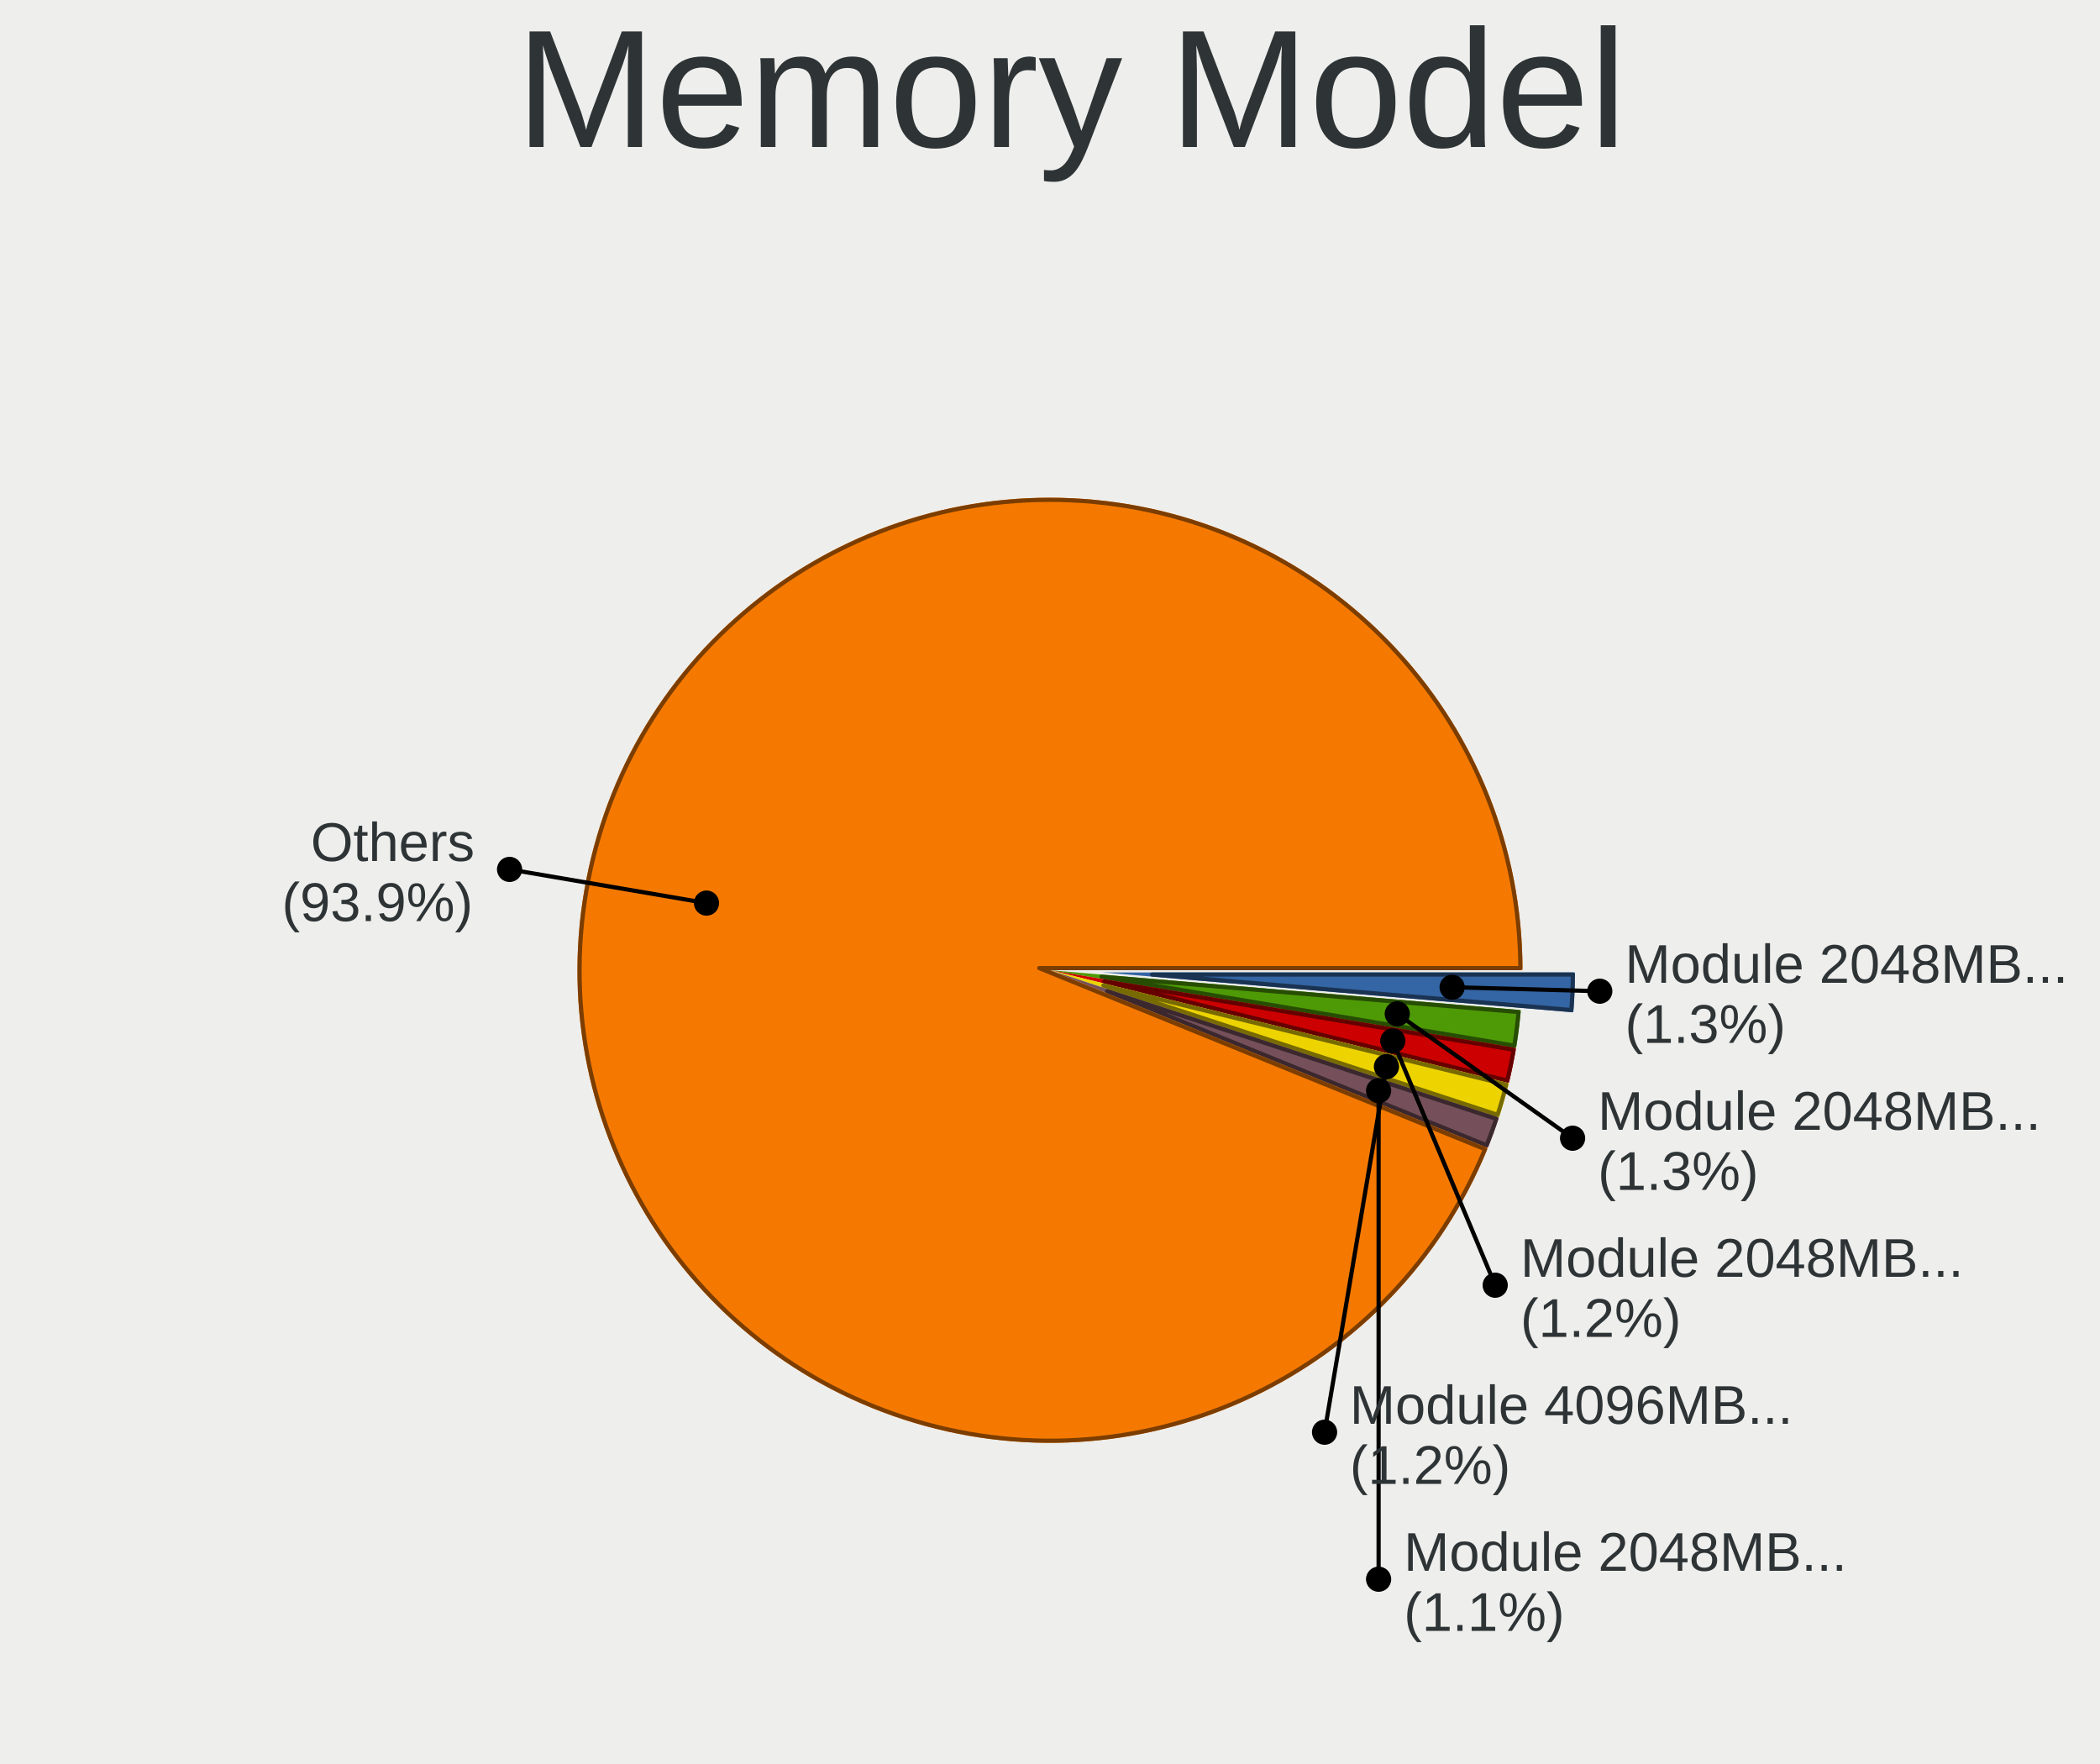
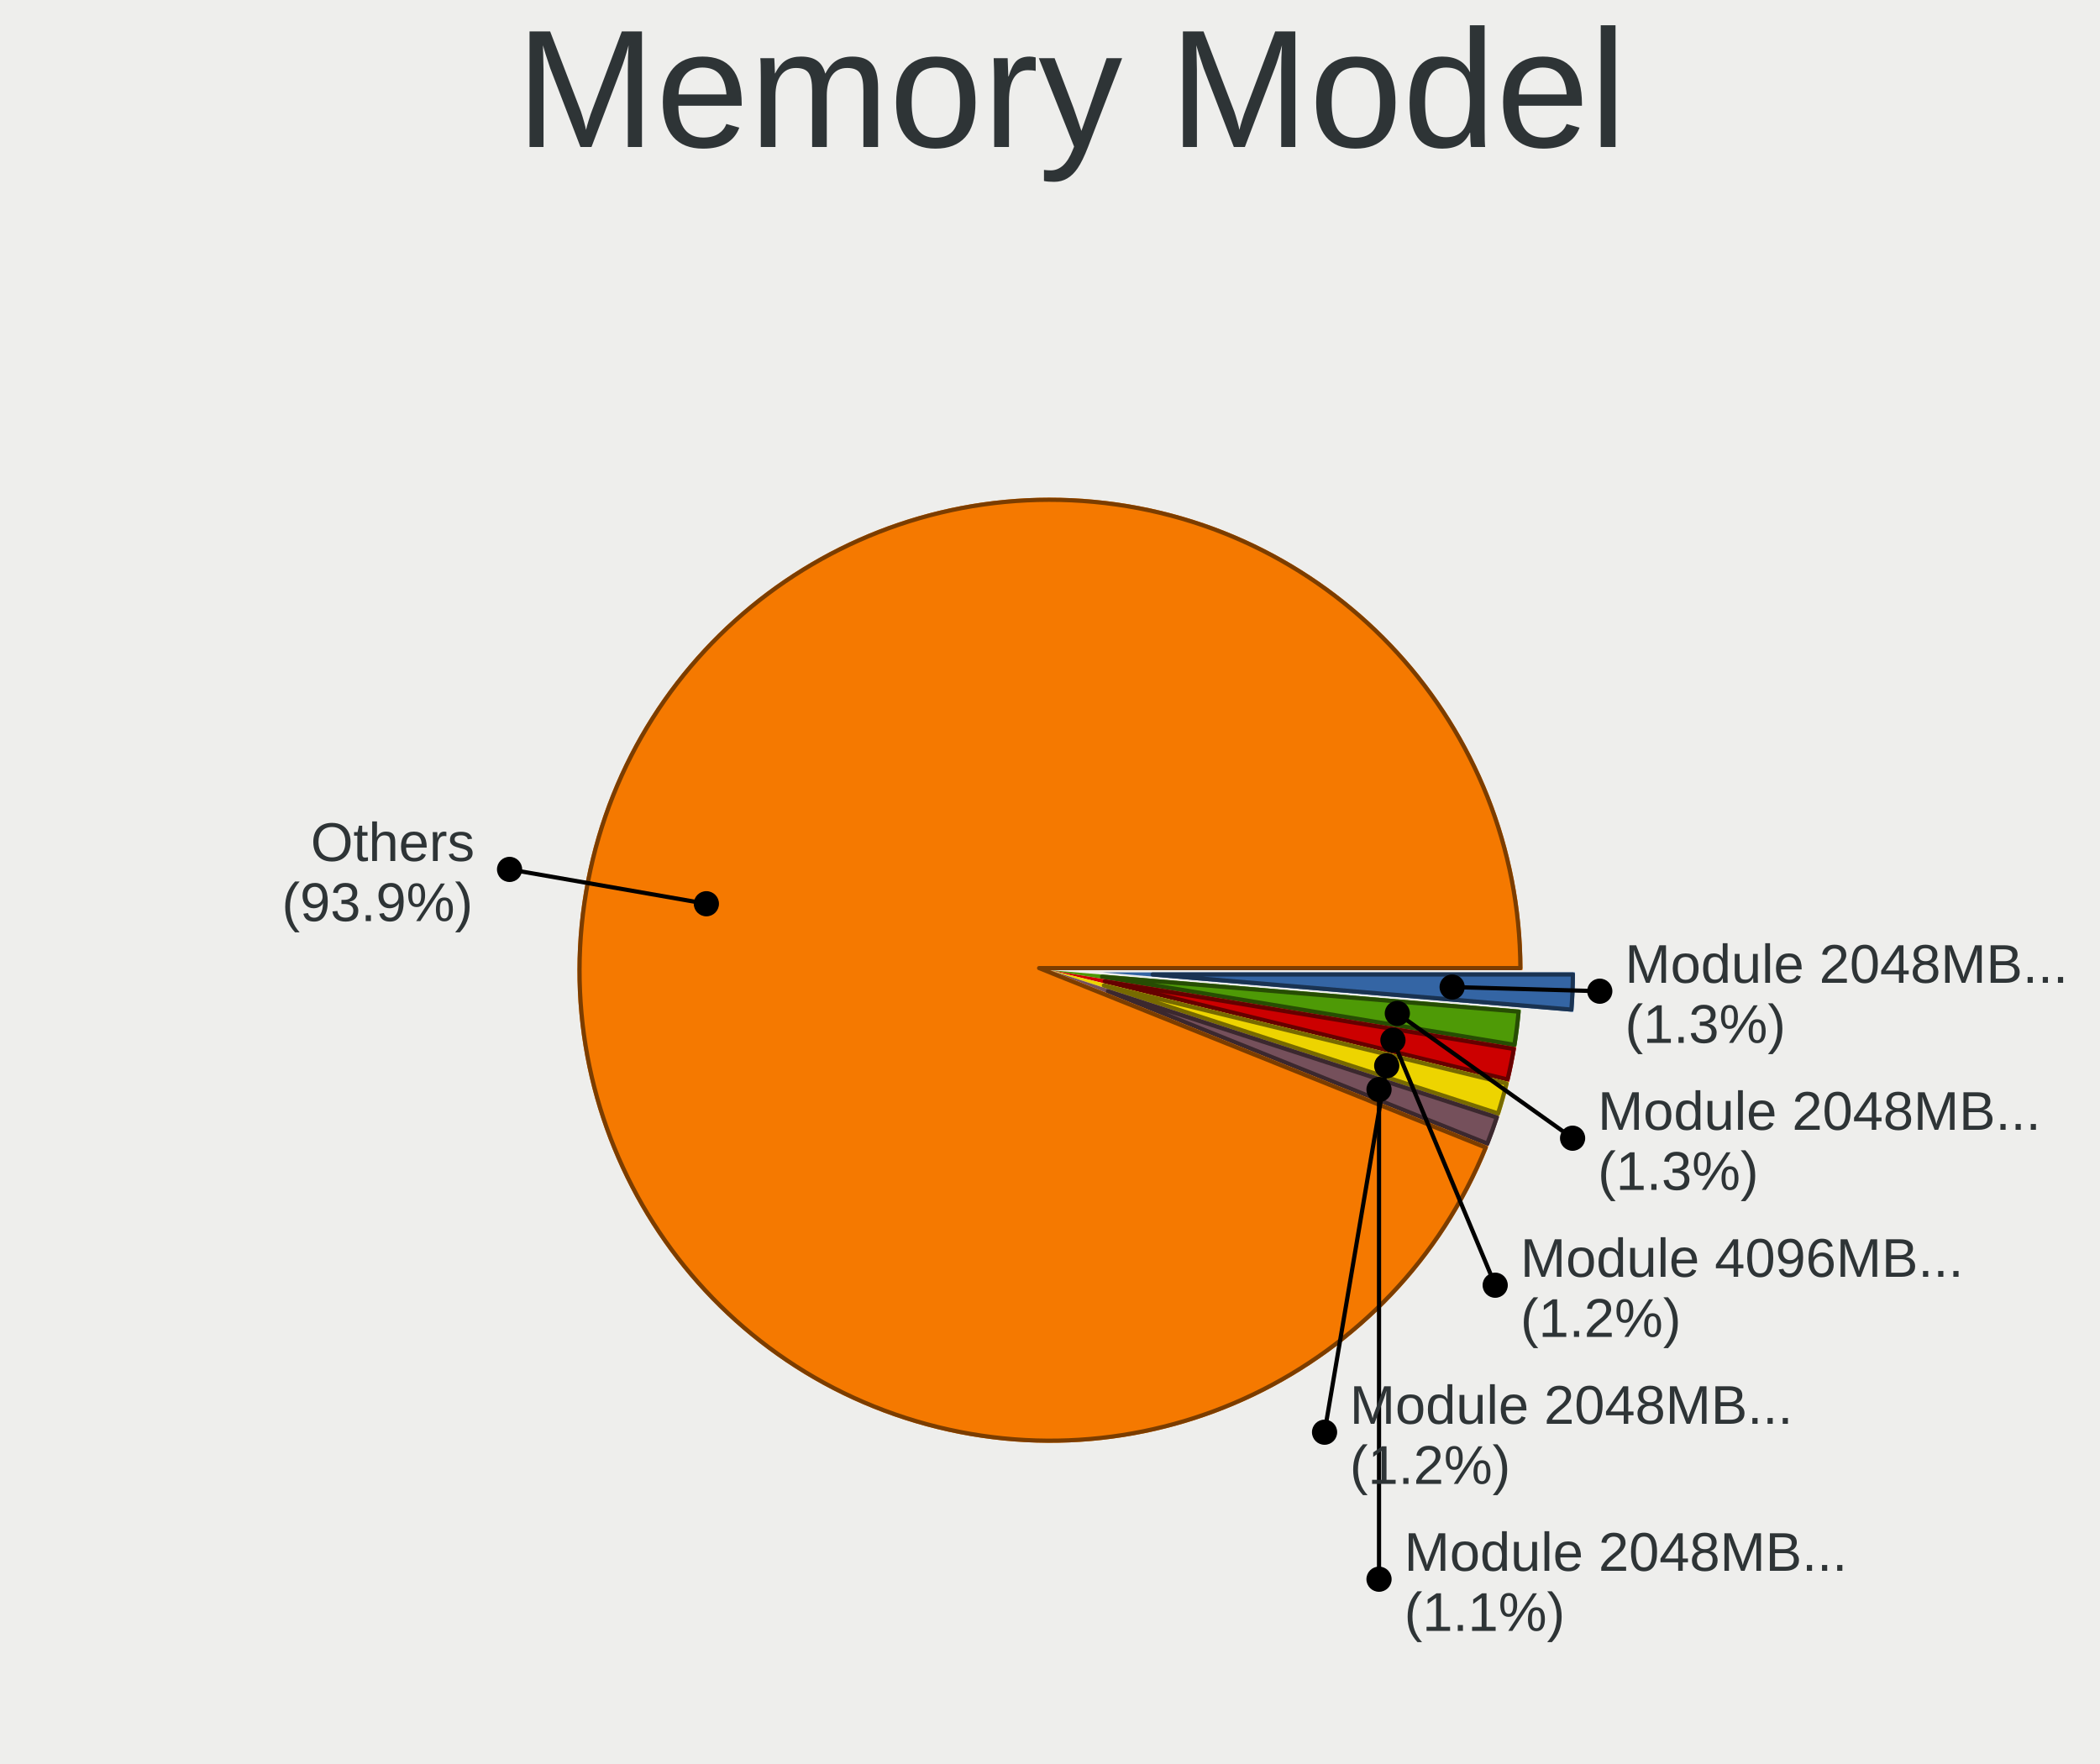
<svg xmlns="http://www.w3.org/2000/svg" width="500" height="420" version="1.0" id="ezcGraph">
  <defs />
  <g id="ezcGraphChart" color-rendering="optimizeQuality" shape-rendering="geometricPrecision" text-rendering="optimizeLegibility">
    <path d=" M 0,420 L 0,0 L 500,0 L 500,420 L 0,420 z " style="fill: #eeeeec; fill-opacity: 1.00; stroke: none;" id="ezcGraphPolygon_1" />
    <path d=" M 0,42 L 0,0 L 500,0 L 500,42 L 0,42 z " style="fill: #000000; fill-opacity: 0.00; stroke: none;" id="ezcGraphPolygon_2" />
-     <path d="M 262.49,231.53 L 374.99,231.53 A 112.50,112.50 0 0,1 374.59,241.03 z" style="fill: #3465a4; fill-opacity: 1.00; stroke: none; cursor: pointer;" id="ezcGraphCircleSector_4" />
-     <path d="M 274.31,232.03 L 374.49,232.03 A 112.00,112.00 0 0,1 374.13,240.49 z" style="fill: none; stroke: #1a3352; stroke-width: 1; stroke-opacity: 1.00; stroke-linecap: round; stroke-linejoin: round;" id="ezcGraphCircleSector_5" />
-     <path d="M 250.00,231.00 L 362.10,240.50 A 112.50,112.50 0 0,1 360.96,249.53 z" style="fill: #4e9a06; fill-opacity: 1.00; stroke: none; cursor: pointer;" id="ezcGraphCircleSector_6" />
-     <path d="M 262.26,232.54 L 361.56,240.96 A 112.00,112.00 0 0,1 360.55,248.96 z" style="fill: none; stroke: #274d03; stroke-width: 1; stroke-opacity: 1.00; stroke-linecap: round; stroke-linejoin: round;" id="ezcGraphCircleSector_7" />
-     <path d="M 250.00,231.00 L 360.96,249.53 A 112.50,112.50 0 0,1 359.24,257.89 z" style="fill: #cc0000; fill-opacity: 1.00; stroke: none; cursor: pointer;" id="ezcGraphCircleSector_8" />
-     <path d="M 262.92,233.66 L 360.39,249.94 A 112.00,112.00 0 0,1 358.87,257.28 z" style="fill: none; stroke: #660000; stroke-width: 1; stroke-opacity: 1.00; stroke-linecap: round; stroke-linejoin: round;" id="ezcGraphCircleSector_9" />
-     <path d="M 250.00,231.00 L 359.24,257.89 A 112.50,112.50 0 0,1 356.89,266.07 z" style="fill: #edd400; fill-opacity: 1.00; stroke: none; cursor: pointer;" id="ezcGraphCircleSector_10" />
-     <path d="M 262.70,234.64 L 358.63,258.25 A 112.00,112.00 0 0,1 356.57,265.44 z" style="fill: none; stroke: #776a00; stroke-width: 1; stroke-opacity: 1.00; stroke-linecap: round; stroke-linejoin: round;" id="ezcGraphCircleSector_11" />
-     <path d="M 250.00,231.00 L 356.89,266.07 A 112.50,112.50 0 0,1 354.23,273.34 z" style="fill: #75505b; fill-opacity: 1.00; stroke: none; cursor: pointer;" id="ezcGraphCircleSector_12" />
-     <path d="M 263.64,236.00 L 356.26,266.39 A 112.00,112.00 0 0,1 353.95,272.69 z" style="fill: none; stroke: #3b282e; stroke-width: 1; stroke-opacity: 1.00; stroke-linecap: round; stroke-linejoin: round;" id="ezcGraphCircleSector_13" />
-     <path d="M 250.00,231.00 L 354.23,273.34 A 112.50,112.50 0 1,1 362.50,231.00 z" style="fill: #f57900; fill-opacity: 1.00; stroke: none;" id="ezcGraphCircleSector_14" />
-     <path d="M 247.44,230.50 L 353.58,273.62 A 112.00,112.00 0 1,1 362.00,230.50 z" style="fill: none; stroke: #7b3d00; stroke-width: 1; stroke-opacity: 1.00; stroke-linecap: round; stroke-linejoin: round;" id="ezcGraphCircleSector_15" />
-     <path d=" M 168.213,215.021 L 121.326,207" style="fill: none; stroke: #000000; stroke-width: 1; stroke-opacity: 1.00; stroke-linecap: round; stroke-linejoin: round;" id="ezcGraphLine_16" />
-     <ellipse cx="168.213" cy="215.021" rx="3" ry="3" style="fill: #000000; fill-opacity: 1.00; stroke: none;" id="ezcGraphCircle_17" />
+     <path d="M 262.49,231.52 L 374.99,231.52 A 112.50,112.50 0 0,1 374.60,240.92 z" style="fill: #3465a4; fill-opacity: 1.00; stroke: none; cursor: pointer;" id="ezcGraphCircleSector_4" />
+     <path d="M 274.44,232.02 L 374.49,232.02 A 112.00,112.00 0 0,1 374.14,240.38 z" style="fill: none; stroke: #1a3352; stroke-width: 1; stroke-opacity: 1.00; stroke-linecap: round; stroke-linejoin: round;" id="ezcGraphCircleSector_5" />
+     <path d="M 250.00,231.00 L 362.11,240.40 A 112.50,112.50 0 0,1 361.00,249.34 z" style="fill: #4e9a06; fill-opacity: 1.00; stroke: none; cursor: pointer;" id="ezcGraphCircleSector_6" />
+     <path d="M 262.40,232.54 L 361.57,240.86 A 112.00,112.00 0 0,1 360.58,248.76 z" style="fill: none; stroke: #274d03; stroke-width: 1; stroke-opacity: 1.00; stroke-linecap: round; stroke-linejoin: round;" id="ezcGraphCircleSector_7" />
+     <path d="M 250.00,231.00 L 361.00,249.34 A 112.50,112.50 0 0,1 359.31,257.62 z" style="fill: #cc0000; fill-opacity: 1.00; stroke: none; cursor: pointer;" id="ezcGraphCircleSector_8" />
+     <path d="M 263.04,233.66 L 360.42,249.75 A 112.00,112.00 0 0,1 358.94,257.02 z" style="fill: none; stroke: #660000; stroke-width: 1; stroke-opacity: 1.00; stroke-linecap: round; stroke-linejoin: round;" id="ezcGraphCircleSector_9" />
+     <path d="M 250.00,231.00 L 359.31,257.62 A 112.50,112.50 0 0,1 357.00,265.74 z" style="fill: #edd400; fill-opacity: 1.00; stroke: none; cursor: pointer;" id="ezcGraphCircleSector_10" />
+     <path d="M 262.83,234.64 L 358.70,257.99 A 112.00,112.00 0 0,1 356.68,265.11 z" style="fill: none; stroke: #776a00; stroke-width: 1; stroke-opacity: 1.00; stroke-linecap: round; stroke-linejoin: round;" id="ezcGraphCircleSector_11" />
+     <path d="M 250.00,231.00 L 357.00,265.74 A 112.50,112.50 0 0,1 354.39,272.94 z" style="fill: #75505b; fill-opacity: 1.00; stroke: none; cursor: pointer;" id="ezcGraphCircleSector_12" />
+     <path d="M 263.80,236.01 L 356.37,266.06 A 112.00,112.00 0 0,1 354.11,272.29 z" style="fill: none; stroke: #3b282e; stroke-width: 1; stroke-opacity: 1.00; stroke-linecap: round; stroke-linejoin: round;" id="ezcGraphCircleSector_13" />
+     <path d="M 250.00,231.00 L 354.39,272.94 A 112.50,112.50 0 1,1 362.50,231.00 z" style="fill: #f57900; fill-opacity: 1.00; stroke: none;" id="ezcGraphCircleSector_14" />
+     <path d="M 247.41,230.50 L 353.74,273.22 A 112.00,112.00 0 1,1 362.00,230.50 z" style="fill: none; stroke: #7b3d00; stroke-width: 1; stroke-opacity: 1.00; stroke-linecap: round; stroke-linejoin: round;" id="ezcGraphCircleSector_15" />
+     <path d=" M 168.182,215.179 L 121.326,207" style="fill: none; stroke: #000000; stroke-width: 1; stroke-opacity: 1.00; stroke-linecap: round; stroke-linejoin: round;" id="ezcGraphLine_16" />
+     <ellipse cx="168.182" cy="215.179" rx="3" ry="3" style="fill: #000000; fill-opacity: 1.00; stroke: none;" id="ezcGraphCircle_17" />
    <ellipse cx="121.326" cy="207" rx="3" ry="3" style="fill: #000000; fill-opacity: 1.00; stroke: none;" id="ezcGraphCircle_18" />
-     <path d=" M 345.748,235.05 L 380.9,236" style="fill: none; stroke: #000000; stroke-width: 1; stroke-opacity: 1.00; stroke-linecap: round; stroke-linejoin: round;" id="ezcGraphLine_20" />
-     <ellipse cx="345.748" cy="235.05" rx="3" ry="3" style="fill: #000000; fill-opacity: 1.00; stroke: none;" id="ezcGraphCircle_21" />
+     <path d=" M 345.75,235.007 L 380.9,236" style="fill: none; stroke: #000000; stroke-width: 1; stroke-opacity: 1.00; stroke-linecap: round; stroke-linejoin: round;" id="ezcGraphLine_20" />
+     <ellipse cx="345.75" cy="235.007" rx="3" ry="3" style="fill: #000000; fill-opacity: 1.00; stroke: none;" id="ezcGraphCircle_21" />
    <ellipse cx="380.9" cy="236" rx="3" ry="3" style="fill: #000000; fill-opacity: 1.00; stroke: none;" id="ezcGraphCircle_22" />
-     <path d=" M 332.683,241.392 L 374.427,271" style="fill: none; stroke: #000000; stroke-width: 1; stroke-opacity: 1.00; stroke-linecap: round; stroke-linejoin: round;" id="ezcGraphLine_24" />
-     <ellipse cx="332.683" cy="241.392" rx="3" ry="3" style="fill: #000000; fill-opacity: 1.00; stroke: none;" id="ezcGraphCircle_25" />
+     <path d=" M 332.697,241.281 L 374.427,271" style="fill: none; stroke: #000000; stroke-width: 1; stroke-opacity: 1.00; stroke-linecap: round; stroke-linejoin: round;" id="ezcGraphLine_24" />
+     <ellipse cx="332.697" cy="241.281" rx="3" ry="3" style="fill: #000000; fill-opacity: 1.00; stroke: none;" id="ezcGraphCircle_25" />
    <ellipse cx="374.427" cy="271" rx="3" ry="3" style="fill: #000000; fill-opacity: 1.00; stroke: none;" id="ezcGraphCircle_26" />
-     <path d=" M 331.615,247.834 L 356,306" style="fill: none; stroke: #000000; stroke-width: 1; stroke-opacity: 1.00; stroke-linecap: round; stroke-linejoin: round;" id="ezcGraphLine_28" />
-     <ellipse cx="331.615" cy="247.834" rx="3" ry="3" style="fill: #000000; fill-opacity: 1.00; stroke: none;" id="ezcGraphCircle_29" />
+     <path d=" M 331.651,247.662 L 356,306" style="fill: none; stroke: #000000; stroke-width: 1; stroke-opacity: 1.00; stroke-linecap: round; stroke-linejoin: round;" id="ezcGraphLine_28" />
+     <ellipse cx="331.651" cy="247.662" rx="3" ry="3" style="fill: #000000; fill-opacity: 1.00; stroke: none;" id="ezcGraphCircle_29" />
    <ellipse cx="356" cy="306" rx="3" ry="3" style="fill: #000000; fill-opacity: 1.00; stroke: none;" id="ezcGraphCircle_30" />
-     <path d=" M 330.107,253.964 L 315.372,341" style="fill: none; stroke: #000000; stroke-width: 1; stroke-opacity: 1.00; stroke-linecap: round; stroke-linejoin: round;" id="ezcGraphLine_32" />
-     <ellipse cx="330.107" cy="253.964" rx="3" ry="3" style="fill: #000000; fill-opacity: 1.00; stroke: none;" id="ezcGraphCircle_33" />
+     <path d=" M 330.171,253.741 L 315.372,341" style="fill: none; stroke: #000000; stroke-width: 1; stroke-opacity: 1.00; stroke-linecap: round; stroke-linejoin: round;" id="ezcGraphLine_32" />
+     <ellipse cx="330.171" cy="253.741" rx="3" ry="3" style="fill: #000000; fill-opacity: 1.00; stroke: none;" id="ezcGraphCircle_33" />
    <ellipse cx="315.372" cy="341" rx="3" ry="3" style="fill: #000000; fill-opacity: 1.00; stroke: none;" id="ezcGraphCircle_34" />
-     <path d=" M 328.24,259.688 L 328.24,376" style="fill: none; stroke: #000000; stroke-width: 1; stroke-opacity: 1.00; stroke-linecap: round; stroke-linejoin: round;" id="ezcGraphLine_36" />
-     <ellipse cx="328.24" cy="259.688" rx="3" ry="3" style="fill: #000000; fill-opacity: 1.00; stroke: none;" id="ezcGraphCircle_37" />
-     <ellipse cx="328.24" cy="376" rx="3" ry="3" style="fill: #000000; fill-opacity: 1.00; stroke: none;" id="ezcGraphCircle_38" />
+     <path d=" M 328.339,259.416 L 328.339,376" style="fill: none; stroke: #000000; stroke-width: 1; stroke-opacity: 1.00; stroke-linecap: round; stroke-linejoin: round;" id="ezcGraphLine_36" />
+     <ellipse cx="328.339" cy="259.416" rx="3" ry="3" style="fill: #000000; fill-opacity: 1.00; stroke: none;" id="ezcGraphCircle_37" />
+     <ellipse cx="328.339" cy="376" rx="3" ry="3" style="fill: #000000; fill-opacity: 1.00; stroke: none;" id="ezcGraphCircle_38" />
    <g id="ezcGraphTextBox_3">
      <path d=" M 122.3,42 L 122.3,0.5 L 378.2,0.5 L 378.2,42 L 122.3,42 z " style="fill: #ffffff; fill-opacity: 0.00; stroke: none;" id="ezcGraphPolygon_40" />
      <text id="ezcGraphTextBox_3_text" x="122.8" text-length="254.4px" y="35" style="font-size: 40px; font-family: 'Arial'; fill: #2e3436; fill-opacity: 1.00; stroke: none;">Memory Model</text>
    </g>
    <g id="ezcGraphTextBox_19">
      <path d=" M 66.596,221.05 L 66.596,193.45 L 116.326,193.45 L 116.326,221.05 L 66.596,221.05 z " style="fill: #ffffff; fill-opacity: 0.00; stroke: none;" id="ezcGraphPolygon_41" />
      <text id="ezcGraphTextBox_19_text" x="73.986" text-length="41.34px" y="205" style="font-size: 13px; font-family: 'Arial'; fill: #2e3436; fill-opacity: 1.00; stroke: none;">Others</text>
      <text id="ezcGraphTextBox_19_text" x="67.096" text-length="48.23px" y="219.3" style="font-size: 13px; font-family: 'Arial'; fill: #2e3436; fill-opacity: 1.00; stroke: none;">(93.9%)</text>
    </g>
    <g id="ezcGraphTextBox_23" style=" cursor: pointer;">
      <path d=" M 386.4,250.05 L 386.4,222.45 L 498.14,222.45 L 498.14,250.05 L 386.4,250.05 z " style="fill: #ffffff; fill-opacity: 0.00; stroke: none;" id="ezcGraphPolygon_42" />
      <text id="ezcGraphTextBox_23_text" x="386.9" text-length="110.24px" y="234" style="font-size: 13px; font-family: 'Arial'; fill: #2e3436; fill-opacity: 1.00; stroke: none;">Module 2048MB...</text>
      <text id="ezcGraphTextBox_23_text" x="386.9" text-length="41.34px" y="248.3" style="font-size: 13px; font-family: 'Arial'; fill: #2e3436; fill-opacity: 1.00; stroke: none;">(1.3%)</text>
    </g>
    <g id="ezcGraphTextBox_27" style=" cursor: pointer;">
      <path d=" M 379.927,285.05 L 379.927,257.45 L 491.667,257.45 L 491.667,285.05 L 379.927,285.05 z " style="fill: #ffffff; fill-opacity: 0.00; stroke: none;" id="ezcGraphPolygon_43" />
      <text id="ezcGraphTextBox_27_text" x="380.427" text-length="110.24px" y="269" style="font-size: 13px; font-family: 'Arial'; fill: #2e3436; fill-opacity: 1.00; stroke: none;">Module 2048MB...</text>
      <text id="ezcGraphTextBox_27_text" x="380.427" text-length="41.34px" y="283.3" style="font-size: 13px; font-family: 'Arial'; fill: #2e3436; fill-opacity: 1.00; stroke: none;">(1.3%)</text>
    </g>
    <g id="ezcGraphTextBox_31" style=" cursor: pointer;">
      <path d=" M 361.5,320.05 L 361.5,292.45 L 473.24,292.45 L 473.24,320.05 L 361.5,320.05 z " style="fill: #ffffff; fill-opacity: 0.00; stroke: none;" id="ezcGraphPolygon_44" />
-       <text id="ezcGraphTextBox_31_text" x="362" text-length="110.24px" y="304" style="font-size: 13px; font-family: 'Arial'; fill: #2e3436; fill-opacity: 1.00; stroke: none;">Module 2048MB...</text>
+       <text id="ezcGraphTextBox_31_text" x="362" text-length="110.24px" y="304" style="font-size: 13px; font-family: 'Arial'; fill: #2e3436; fill-opacity: 1.00; stroke: none;">Module 4096MB...</text>
      <text id="ezcGraphTextBox_31_text" x="362" text-length="41.34px" y="318.3" style="font-size: 13px; font-family: 'Arial'; fill: #2e3436; fill-opacity: 1.00; stroke: none;">(1.2%)</text>
    </g>
    <g id="ezcGraphTextBox_35" style=" cursor: pointer;">
      <path d=" M 320.872,355.05 L 320.872,327.45 L 432.612,327.45 L 432.612,355.05 L 320.872,355.05 z " style="fill: #ffffff; fill-opacity: 0.00; stroke: none;" id="ezcGraphPolygon_45" />
-       <text id="ezcGraphTextBox_35_text" x="321.372" text-length="110.24px" y="339" style="font-size: 13px; font-family: 'Arial'; fill: #2e3436; fill-opacity: 1.00; stroke: none;">Module 4096MB...</text>
+       <text id="ezcGraphTextBox_35_text" x="321.372" text-length="110.24px" y="339" style="font-size: 13px; font-family: 'Arial'; fill: #2e3436; fill-opacity: 1.00; stroke: none;">Module 2048MB...</text>
      <text id="ezcGraphTextBox_35_text" x="321.372" text-length="41.34px" y="353.3" style="font-size: 13px; font-family: 'Arial'; fill: #2e3436; fill-opacity: 1.00; stroke: none;">(1.2%)</text>
    </g>
    <g id="ezcGraphTextBox_39" style=" cursor: pointer;">
-       <path d=" M 333.74,390.05 L 333.74,362.45 L 445.479,362.45 L 445.479,390.05 L 333.74,390.05 z " style="fill: #ffffff; fill-opacity: 0.00; stroke: none;" id="ezcGraphPolygon_46" />
-       <text id="ezcGraphTextBox_39_text" x="334.24" text-length="110.24px" y="374" style="font-size: 13px; font-family: 'Arial'; fill: #2e3436; fill-opacity: 1.00; stroke: none;">Module 2048MB...</text>
-       <text id="ezcGraphTextBox_39_text" x="334.24" text-length="41.34px" y="388.3" style="font-size: 13px; font-family: 'Arial'; fill: #2e3436; fill-opacity: 1.00; stroke: none;">(1.1%)</text>
+       <path d=" M 333.839,390.05 L 333.839,362.45 L 445.579,362.45 L 445.579,390.05 L 333.839,390.05 z " style="fill: #ffffff; fill-opacity: 0.00; stroke: none;" id="ezcGraphPolygon_46" />
+       <text id="ezcGraphTextBox_39_text" x="334.339" text-length="110.24px" y="374" style="font-size: 13px; font-family: 'Arial'; fill: #2e3436; fill-opacity: 1.00; stroke: none;">Module 2048MB...</text>
+       <text id="ezcGraphTextBox_39_text" x="334.339" text-length="41.34px" y="388.3" style="font-size: 13px; font-family: 'Arial'; fill: #2e3436; fill-opacity: 1.00; stroke: none;">(1.1%)</text>
    </g>
  </g>
</svg>
